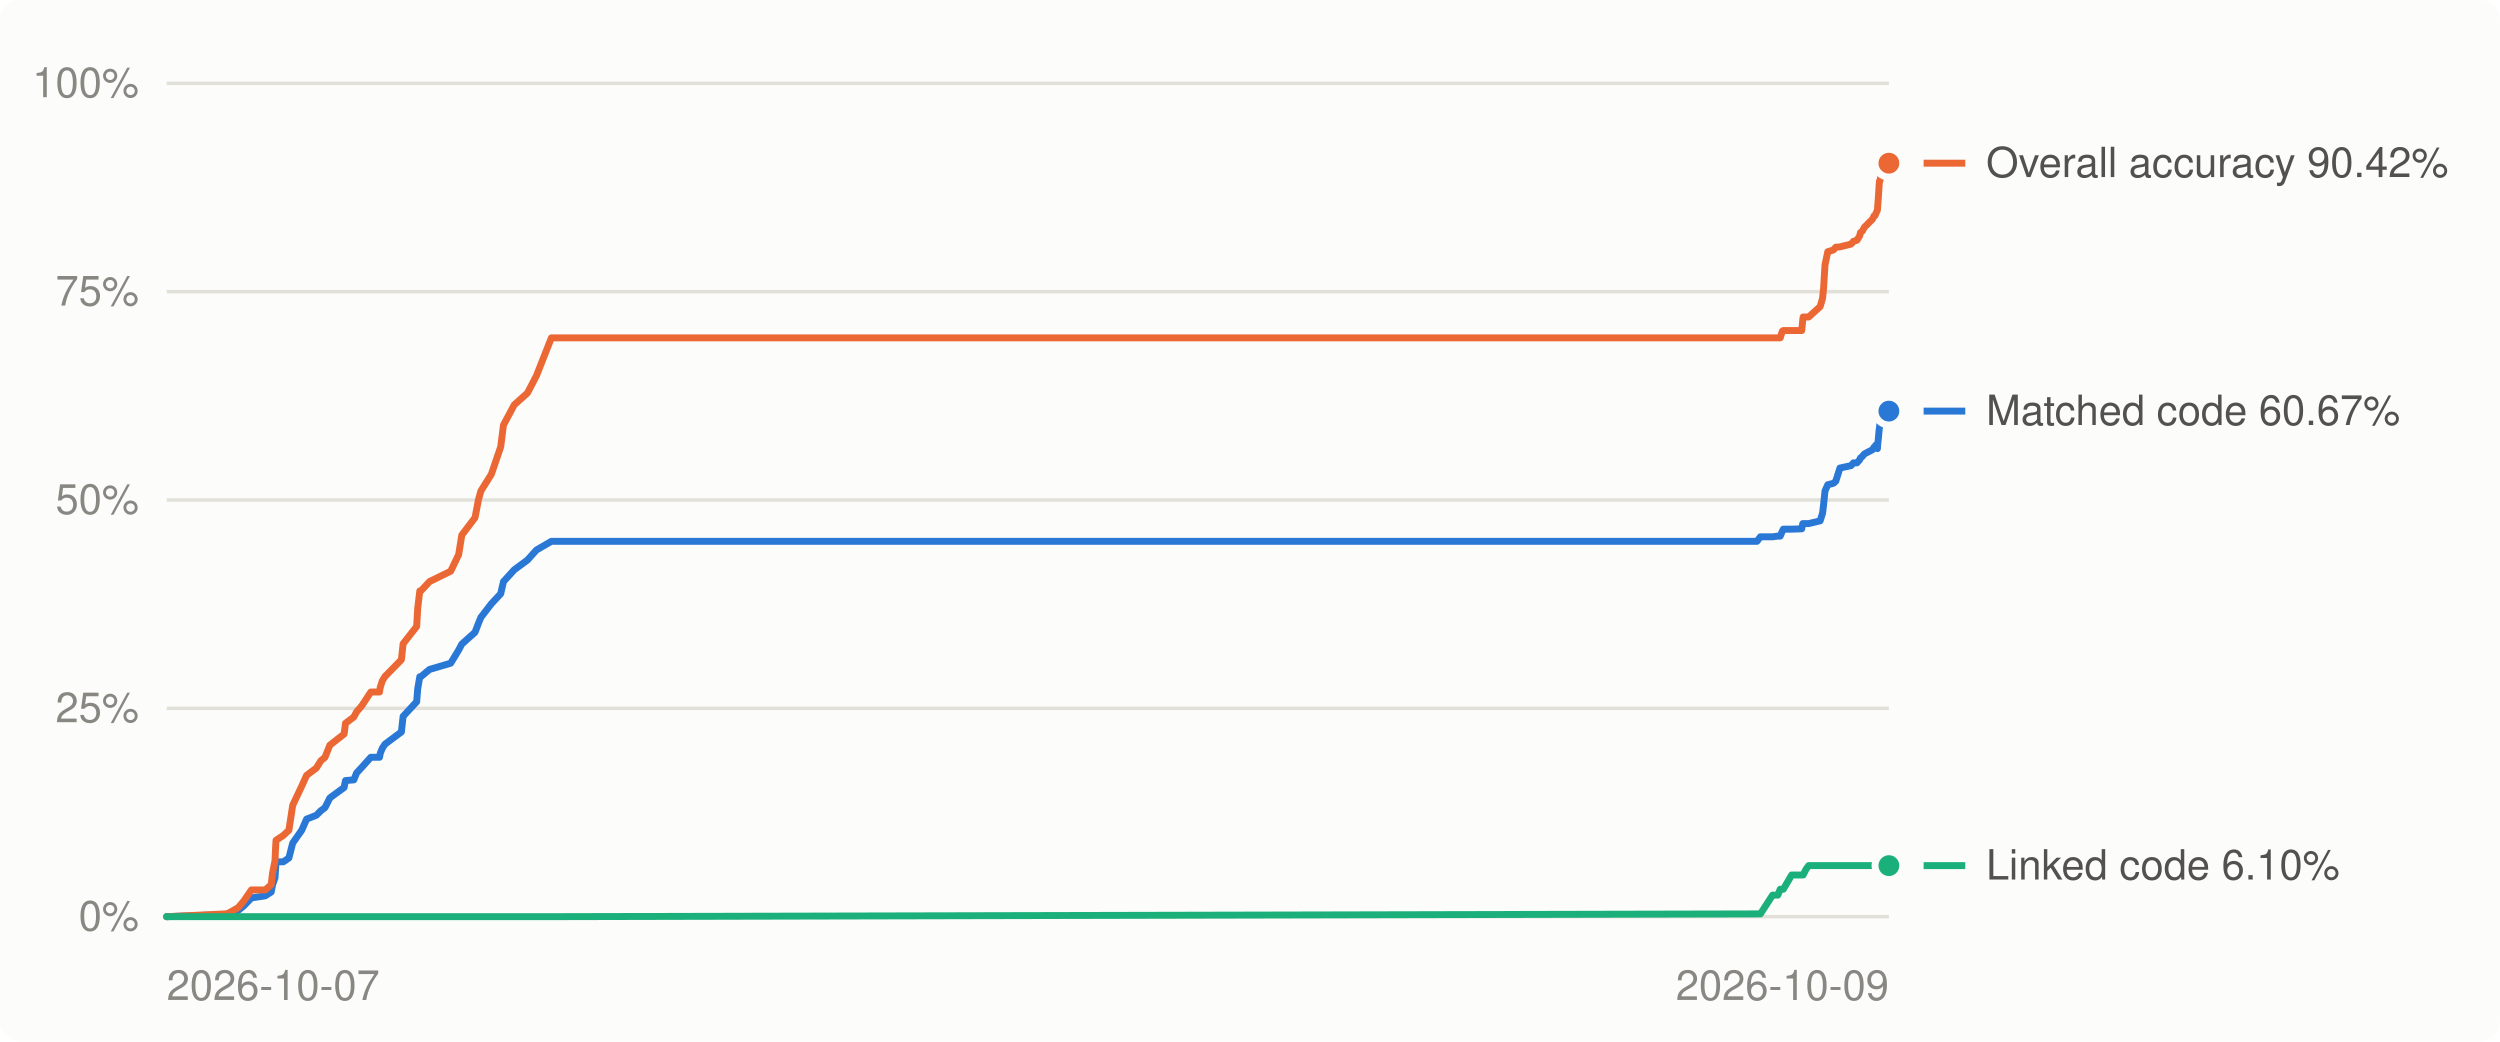
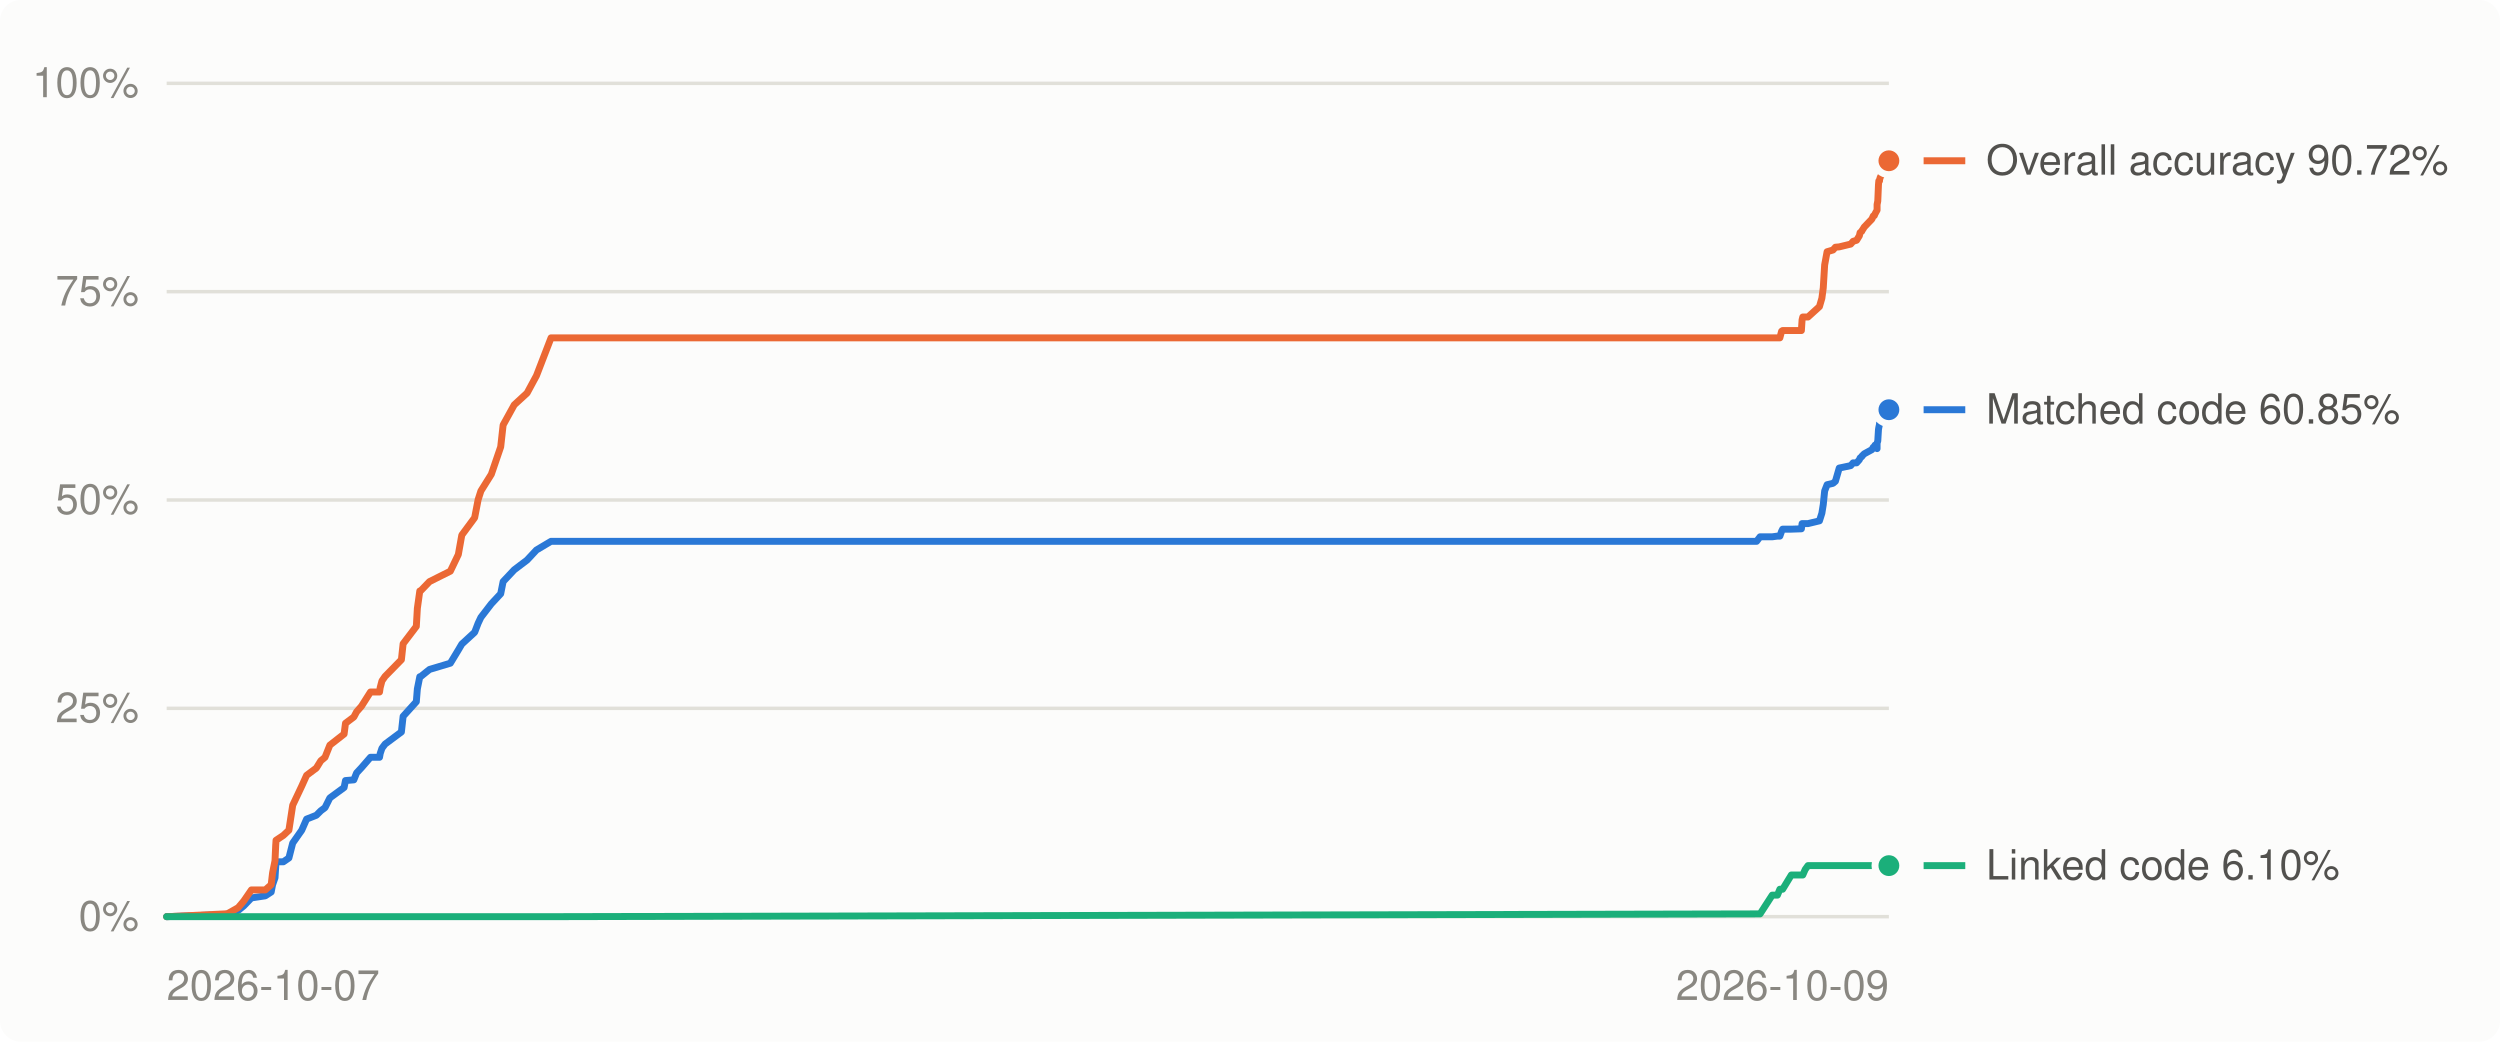
<svg xmlns="http://www.w3.org/2000/svg" viewBox="0 0 720 300" width="720" height="300" role="img" aria-label="Decompilation progress over time">
  <style>
.bg{fill:#fcfcfb}.grid{stroke:#e1e0d9}.muted{fill:#898781}.lbl{fill:#52514e}.ln0{stroke:#2a78d6}.dot0{fill:#2a78d6;stroke:#fcfcfb}.ln1{stroke:#eb6834}.dot1{fill:#eb6834;stroke:#fcfcfb}.ln2{stroke:#1baf7a}.dot2{fill:#1baf7a;stroke:#fcfcfb}
@media (prefers-color-scheme: dark){.bg{fill:#1a1a19}.grid{stroke:#2c2c2a}.muted{fill:#898781}.lbl{fill:#c3c2b7}.ln0{stroke:#3987e5}.dot0{fill:#3987e5;stroke:#1a1a19}.ln1{stroke:#d95926}.dot1{fill:#d95926;stroke:#1a1a19}.ln2{stroke:#199e70}.dot2{fill:#199e70;stroke:#1a1a19}}
text{font:12px -apple-system,BlinkMacSystemFont,'Segoe UI',Helvetica,Arial,sans-serif}
</style>
  <rect class="bg" width="720" height="300" rx="6" />
  <line x1="48" x2="544" y1="264.0" y2="264.0" class="grid" stroke-width="1" />
  <text x="40" y="268.0" class="muted" text-anchor="end">0%</text>
  <line x1="48" x2="544" y1="204.0" y2="204.0" class="grid" stroke-width="1" />
  <text x="40" y="208.0" class="muted" text-anchor="end">25%</text>
  <line x1="48" x2="544" y1="144.0" y2="144.0" class="grid" stroke-width="1" />
  <text x="40" y="148.0" class="muted" text-anchor="end">50%</text>
  <line x1="48" x2="544" y1="84.0" y2="84.0" class="grid" stroke-width="1" />
  <text x="40" y="88.0" class="muted" text-anchor="end">75%</text>
  <line x1="48" x2="544" y1="24.0" y2="24.0" class="grid" stroke-width="1" />
  <text x="40" y="28.0" class="muted" text-anchor="end">100%</text>
  <text class="muted" x="48.0" y="288" text-anchor="start">2026-10-07</text>
  <text class="muted" x="544.0" y="288" text-anchor="end">2026-10-09</text>
-   <polyline points="48.0,264.0 64.8,263.4 65.6,263.3 68.6,262.2 70.2,260.9 72.4,258.6 76.4,258.0 78.1,256.9 78.5,254.8 79.2,252.8 79.4,249.7 79.5,248.2 81.6,248.2 83.2,247.1 84.3,242.8 86.9,239.1 88.3,235.9 91.1,234.8 92.4,233.5 93.6,232.6 95.0,229.8 99.1,226.8 99.5,224.8 101.9,224.6 102.7,222.6 104.1,221.1 106.8,218.1 109.3,218.1 109.5,217.0 110.1,215.5 110.9,214.3 115.6,210.8 116.1,206.3 120.0,202.1 120.3,198.4 120.9,194.9 121.2,194.9 123.7,192.8 129.8,191.0 132.1,187.2 133.0,185.5 136.8,182.1 137.8,179.5 138.5,177.8 141.5,173.9 144.2,171.0 145.0,167.5 148.1,164.1 151.9,161.3 154.5,158.4 158.8,155.9 506.0,155.9 507.0,154.6 510.5,154.6 512.0,154.4 512.7,154.4 513.3,153.0 513.6,152.4 516.0,152.4 518.9,152.3 519.2,150.8 519.3,150.8 520.1,150.8 520.9,150.8 524.2,150.0 524.9,147.8 525.2,145.3 525.6,141.4 526.4,139.6 528.0,139.2 528.7,138.6 529.9,134.8 533.1,134.1 533.8,133.3 534.8,133.3 535.6,132.4 535.8,131.9 536.3,131.5 536.4,131.4 536.7,131.0 537.0,130.7 539.3,129.5 539.7,128.8 540.0,128.7 540.2,128.2 540.7,129.2 540.8,127.6 540.9,127.0 541.2,123.7 541.3,123.1 541.4,122.2 541.5,121.9 541.6,121.9 542.2,120.9 542.6,120.6 543.3,120.2 543.6,119.9 543.9,119.3 544.0,118.4" fill="none" class="ln0" stroke-width="2" stroke-linejoin="round" stroke-linecap="round" />
-   <polyline points="48.0,264.0 64.8,263.2 65.6,263.1 68.6,261.4 70.2,259.5 72.4,256.3 76.4,256.3 78.1,254.8 78.5,251.4 79.2,247.9 79.4,243.5 79.5,242.0 81.6,240.6 83.2,239.1 84.3,231.9 86.9,226.4 88.3,223.3 91.1,221.2 92.4,219.1 93.6,218.1 95.0,214.6 99.1,211.4 99.5,208.3 101.9,206.5 102.7,205.0 104.1,203.4 106.8,199.3 109.3,199.3 109.5,198.0 110.1,196.1 110.9,194.8 115.6,190.0 116.1,185.4 120.0,180.4 120.3,175.2 120.9,170.2 121.2,170.2 123.7,167.5 129.8,164.5 132.1,159.7 133.0,154.1 136.8,149.1 137.8,143.9 138.5,141.4 141.5,136.6 144.2,128.7 145.0,122.4 148.1,116.6 151.9,113.2 154.5,108.2 158.8,97.3 506.0,97.3 507.0,97.3 510.5,97.3 512.0,97.3 512.7,97.3 513.3,95.4 513.6,95.2 516.0,95.2 518.9,95.2 519.2,92.1 519.3,91.3 520.1,91.3 520.9,91.3 524.2,88.3 524.9,85.9 525.2,82.9 525.6,76.3 526.4,72.5 528.0,72.0 528.7,71.2 529.9,71.1 533.1,70.3 533.8,69.5 534.8,69.2 535.6,67.9 535.8,67.0 536.3,66.6 536.4,66.5 536.7,65.9 537.0,65.4 539.3,63.1 539.7,62.2 540.0,62.1 540.2,61.6 540.7,60.5 540.8,58.9 540.9,57.9 541.2,53.2 541.3,52.1 541.4,52.1 541.5,51.8 541.6,51.1 542.2,49.9 542.6,49.7 543.3,49.2 543.6,48.9 543.9,47.9 544.0,47.0" fill="none" class="ln1" stroke-width="2" stroke-linejoin="round" stroke-linecap="round" />
-   <polyline points="48.0,264.0 64.8,264.0 65.6,264.0 68.6,264.0 70.2,264.0 72.4,264.0 76.4,264.0 78.1,264.0 78.5,264.0 79.2,264.0 79.4,264.0 79.5,264.0 81.6,264.0 83.2,264.0 84.3,264.0 86.9,264.0 88.3,264.0 91.1,264.0 92.4,264.0 93.6,264.0 95.0,264.0 99.1,264.0 99.5,264.0 101.9,264.0 102.7,264.0 104.1,264.0 106.8,264.0 109.3,264.0 109.5,264.0 110.1,264.0 110.9,264.0 115.6,264.0 116.1,264.0 120.0,264.0 120.3,264.0 120.9,264.0 121.2,264.0 123.7,264.0 129.8,264.0 132.1,264.0 133.0,264.0 136.8,264.0 137.8,264.0 138.5,264.0 141.5,264.0 144.2,264.0 145.0,264.0 148.1,264.0 151.9,264.0 154.5,264.0 158.8,264.0 506.0,263.2 507.0,263.2 510.5,257.8 512.0,257.8 512.7,256.1 513.3,256.1 513.6,256.1 516.0,252.0 518.9,252.0 519.2,252.0 519.3,252.0 520.1,250.4 520.9,249.3 524.2,249.3 524.9,249.3 525.2,249.3 525.6,249.3 526.4,249.3 528.0,249.3 528.7,249.3 529.9,249.3 533.1,249.3 533.8,249.3 534.8,249.3 535.6,249.3 535.8,249.3 536.3,249.3 536.4,249.3 536.7,249.3 537.0,249.3 539.3,249.3 539.7,249.3 540.0,249.3 540.2,249.3 540.7,249.3 540.8,249.3 540.9,249.3 541.2,249.3 541.3,249.3 541.4,249.3 541.5,249.3 541.6,249.3 542.2,249.3 542.6,249.3 543.3,249.3 543.6,249.3 543.9,249.3 544.0,249.3" fill="none" class="ln2" stroke-width="2" stroke-linejoin="round" stroke-linecap="round" />
-   <circle cx="544.0" cy="118.4" r="4" class="dot0" stroke-width="2" />
-   <circle cx="544.0" cy="47.0" r="4" class="dot1" stroke-width="2" />
+   <polyline points="48.0,264.0 64.8,263.4 65.6,263.3 68.6,262.2 70.2,260.9 72.4,258.6 76.4,258.0 78.1,256.9 78.5,254.8 79.2,252.8 79.4,249.7 79.5,248.2 81.6,248.2 83.2,247.1 84.3,242.8 86.9,239.1 88.3,235.9 91.1,234.8 92.4,233.5 93.6,232.6 95.0,229.8 99.1,226.8 99.5,224.8 101.9,224.6 102.7,222.6 104.1,221.1 106.7,218.1 109.3,218.1 109.5,217.0 110.0,215.5 110.9,214.3 115.6,210.8 116.1,206.3 119.9,202.1 120.2,198.4 120.9,194.9 121.1,194.9 123.7,192.8 129.7,191.0 132.0,187.2 133.0,185.5 136.7,182.1 137.7,179.5 138.5,177.8 141.5,173.9 144.2,171.0 144.9,167.5 148.1,164.1 151.8,161.3 154.5,158.4 158.7,155.9 505.9,155.9 506.9,154.6 510.4,154.6 511.9,154.4 512.6,154.4 513.1,153.0 513.4,152.4 515.9,152.4 518.8,152.3 519.0,150.8 519.2,150.8 519.9,150.8 520.7,150.8 524.0,150.0 524.7,147.8 525.1,145.3 525.5,141.4 526.2,139.6 527.9,139.2 528.6,138.6 529.7,134.8 533.0,134.1 533.7,133.3 534.7,133.3 535.5,132.4 535.7,131.9 536.2,131.5 536.2,131.4 536.6,131.0 536.9,130.7 539.1,129.5 539.5,128.8 539.8,128.7 540.0,128.2 540.6,129.2 540.6,127.6 540.8,127.0 541.0,123.7 541.1,123.1 541.3,122.2 541.3,121.9 541.5,121.9 542.1,120.9 542.4,120.6 543.2,120.2 543.4,119.9 543.7,119.3 543.9,118.4 544.0,118.0" fill="none" class="ln0" stroke-width="2" stroke-linejoin="round" stroke-linecap="round" />
+   <polyline points="48.0,264.0 64.8,263.2 65.6,263.1 68.6,261.4 70.2,259.5 72.4,256.3 76.4,256.3 78.1,254.8 78.5,251.4 79.2,247.9 79.4,243.5 79.5,242.0 81.6,240.6 83.2,239.1 84.3,231.9 86.9,226.4 88.3,223.3 91.1,221.2 92.4,219.1 93.6,218.1 95.0,214.6 99.1,211.4 99.5,208.3 101.9,206.5 102.7,205.0 104.1,203.4 106.7,199.3 109.3,199.3 109.5,198.0 110.0,196.1 110.9,194.8 115.6,190.0 116.1,185.4 119.9,180.4 120.2,175.2 120.9,170.2 121.1,170.2 123.7,167.5 129.7,164.5 132.0,159.7 133.0,154.1 136.7,149.1 137.7,143.9 138.5,141.4 141.5,136.6 144.2,128.7 144.9,122.4 148.1,116.6 151.8,113.2 154.5,108.2 158.7,97.3 505.9,97.3 506.9,97.3 510.4,97.3 511.9,97.3 512.6,97.3 513.1,95.4 513.4,95.2 515.9,95.2 518.8,95.2 519.0,92.1 519.2,91.3 519.9,91.3 520.7,91.3 524.0,88.3 524.7,85.9 525.1,82.9 525.5,76.3 526.2,72.5 527.9,72.0 528.6,71.2 529.7,71.1 533.0,70.3 533.7,69.5 534.7,69.2 535.5,67.9 535.7,67.0 536.2,66.6 536.2,66.5 536.6,65.9 536.9,65.4 539.1,63.1 539.5,62.2 539.8,62.1 540.0,61.6 540.6,60.5 540.6,58.9 540.8,57.9 541.0,53.2 541.1,52.1 541.3,52.1 541.3,51.8 541.5,51.1 542.1,49.9 542.4,49.7 543.2,49.2 543.4,48.9 543.7,47.9 543.9,47.0 544.0,46.3" fill="none" class="ln1" stroke-width="2" stroke-linejoin="round" stroke-linecap="round" />
+   <polyline points="48.0,264.0 64.8,264.0 65.6,264.0 68.6,264.0 70.2,264.0 72.4,264.0 76.4,264.0 78.1,264.0 78.5,264.0 79.2,264.0 79.4,264.0 79.5,264.0 81.6,264.0 83.2,264.0 84.3,264.0 86.9,264.0 88.3,264.0 91.1,264.0 92.4,264.0 93.6,264.0 95.0,264.0 99.1,264.0 99.5,264.0 101.9,264.0 102.7,264.0 104.1,264.0 106.7,264.0 109.3,264.0 109.5,264.0 110.0,264.0 110.9,264.0 115.6,264.0 116.1,264.0 119.9,264.0 120.2,264.0 120.9,264.0 121.1,264.0 123.7,264.0 129.7,264.0 132.0,264.0 133.0,264.0 136.7,264.0 137.7,264.0 138.5,264.0 141.5,264.0 144.2,264.0 144.9,264.0 148.1,264.0 151.8,264.0 154.5,264.0 158.7,264.0 505.9,263.2 506.9,263.2 510.4,257.8 511.9,257.8 512.6,256.1 513.1,256.1 513.4,256.1 515.9,252.0 518.8,252.0 519.0,252.0 519.2,252.0 519.9,250.4 520.7,249.3 524.0,249.3 524.7,249.3 525.1,249.3 525.5,249.3 526.2,249.3 527.9,249.3 528.6,249.3 529.7,249.3 533.0,249.3 533.7,249.3 534.7,249.3 535.5,249.3 535.7,249.3 536.2,249.3 536.2,249.3 536.6,249.3 536.9,249.3 539.1,249.3 539.5,249.3 539.8,249.3 540.0,249.3 540.6,249.3 540.6,249.3 540.8,249.3 541.0,249.3 541.1,249.3 541.3,249.3 541.3,249.3 541.5,249.3 542.1,249.3 542.4,249.3 543.2,249.3 543.4,249.3 543.7,249.3 543.9,249.3 544.0,249.3" fill="none" class="ln2" stroke-width="2" stroke-linejoin="round" stroke-linecap="round" />
+   <circle cx="544.0" cy="118.0" r="4" class="dot0" stroke-width="2" />
+   <circle cx="544.0" cy="46.3" r="4" class="dot1" stroke-width="2" />
  <circle cx="544.0" cy="249.3" r="4" class="dot2" stroke-width="2" />
  <line x1="554" x2="566" y1="249.3" y2="249.3" class="ln2" stroke-width="2" />
  <text class="lbl" x="572" y="253.3">Linked code 6.10%</text>
-   <line x1="554" x2="566" y1="118.4" y2="118.4" class="ln0" stroke-width="2" />
-   <text class="lbl" x="572" y="122.4">Matched code 60.67%</text>
-   <line x1="554" x2="566" y1="47.0" y2="47.0" class="ln1" stroke-width="2" />
-   <text class="lbl" x="572" y="51.0">Overall accuracy 90.42%</text>
+   <line x1="554" x2="566" y1="118.0" y2="118.0" class="ln0" stroke-width="2" />
+   <text class="lbl" x="572" y="122.0">Matched code 60.85%</text>
+   <line x1="554" x2="566" y1="46.3" y2="46.3" class="ln1" stroke-width="2" />
+   <text class="lbl" x="572" y="50.3">Overall accuracy 90.72%</text>
</svg>
